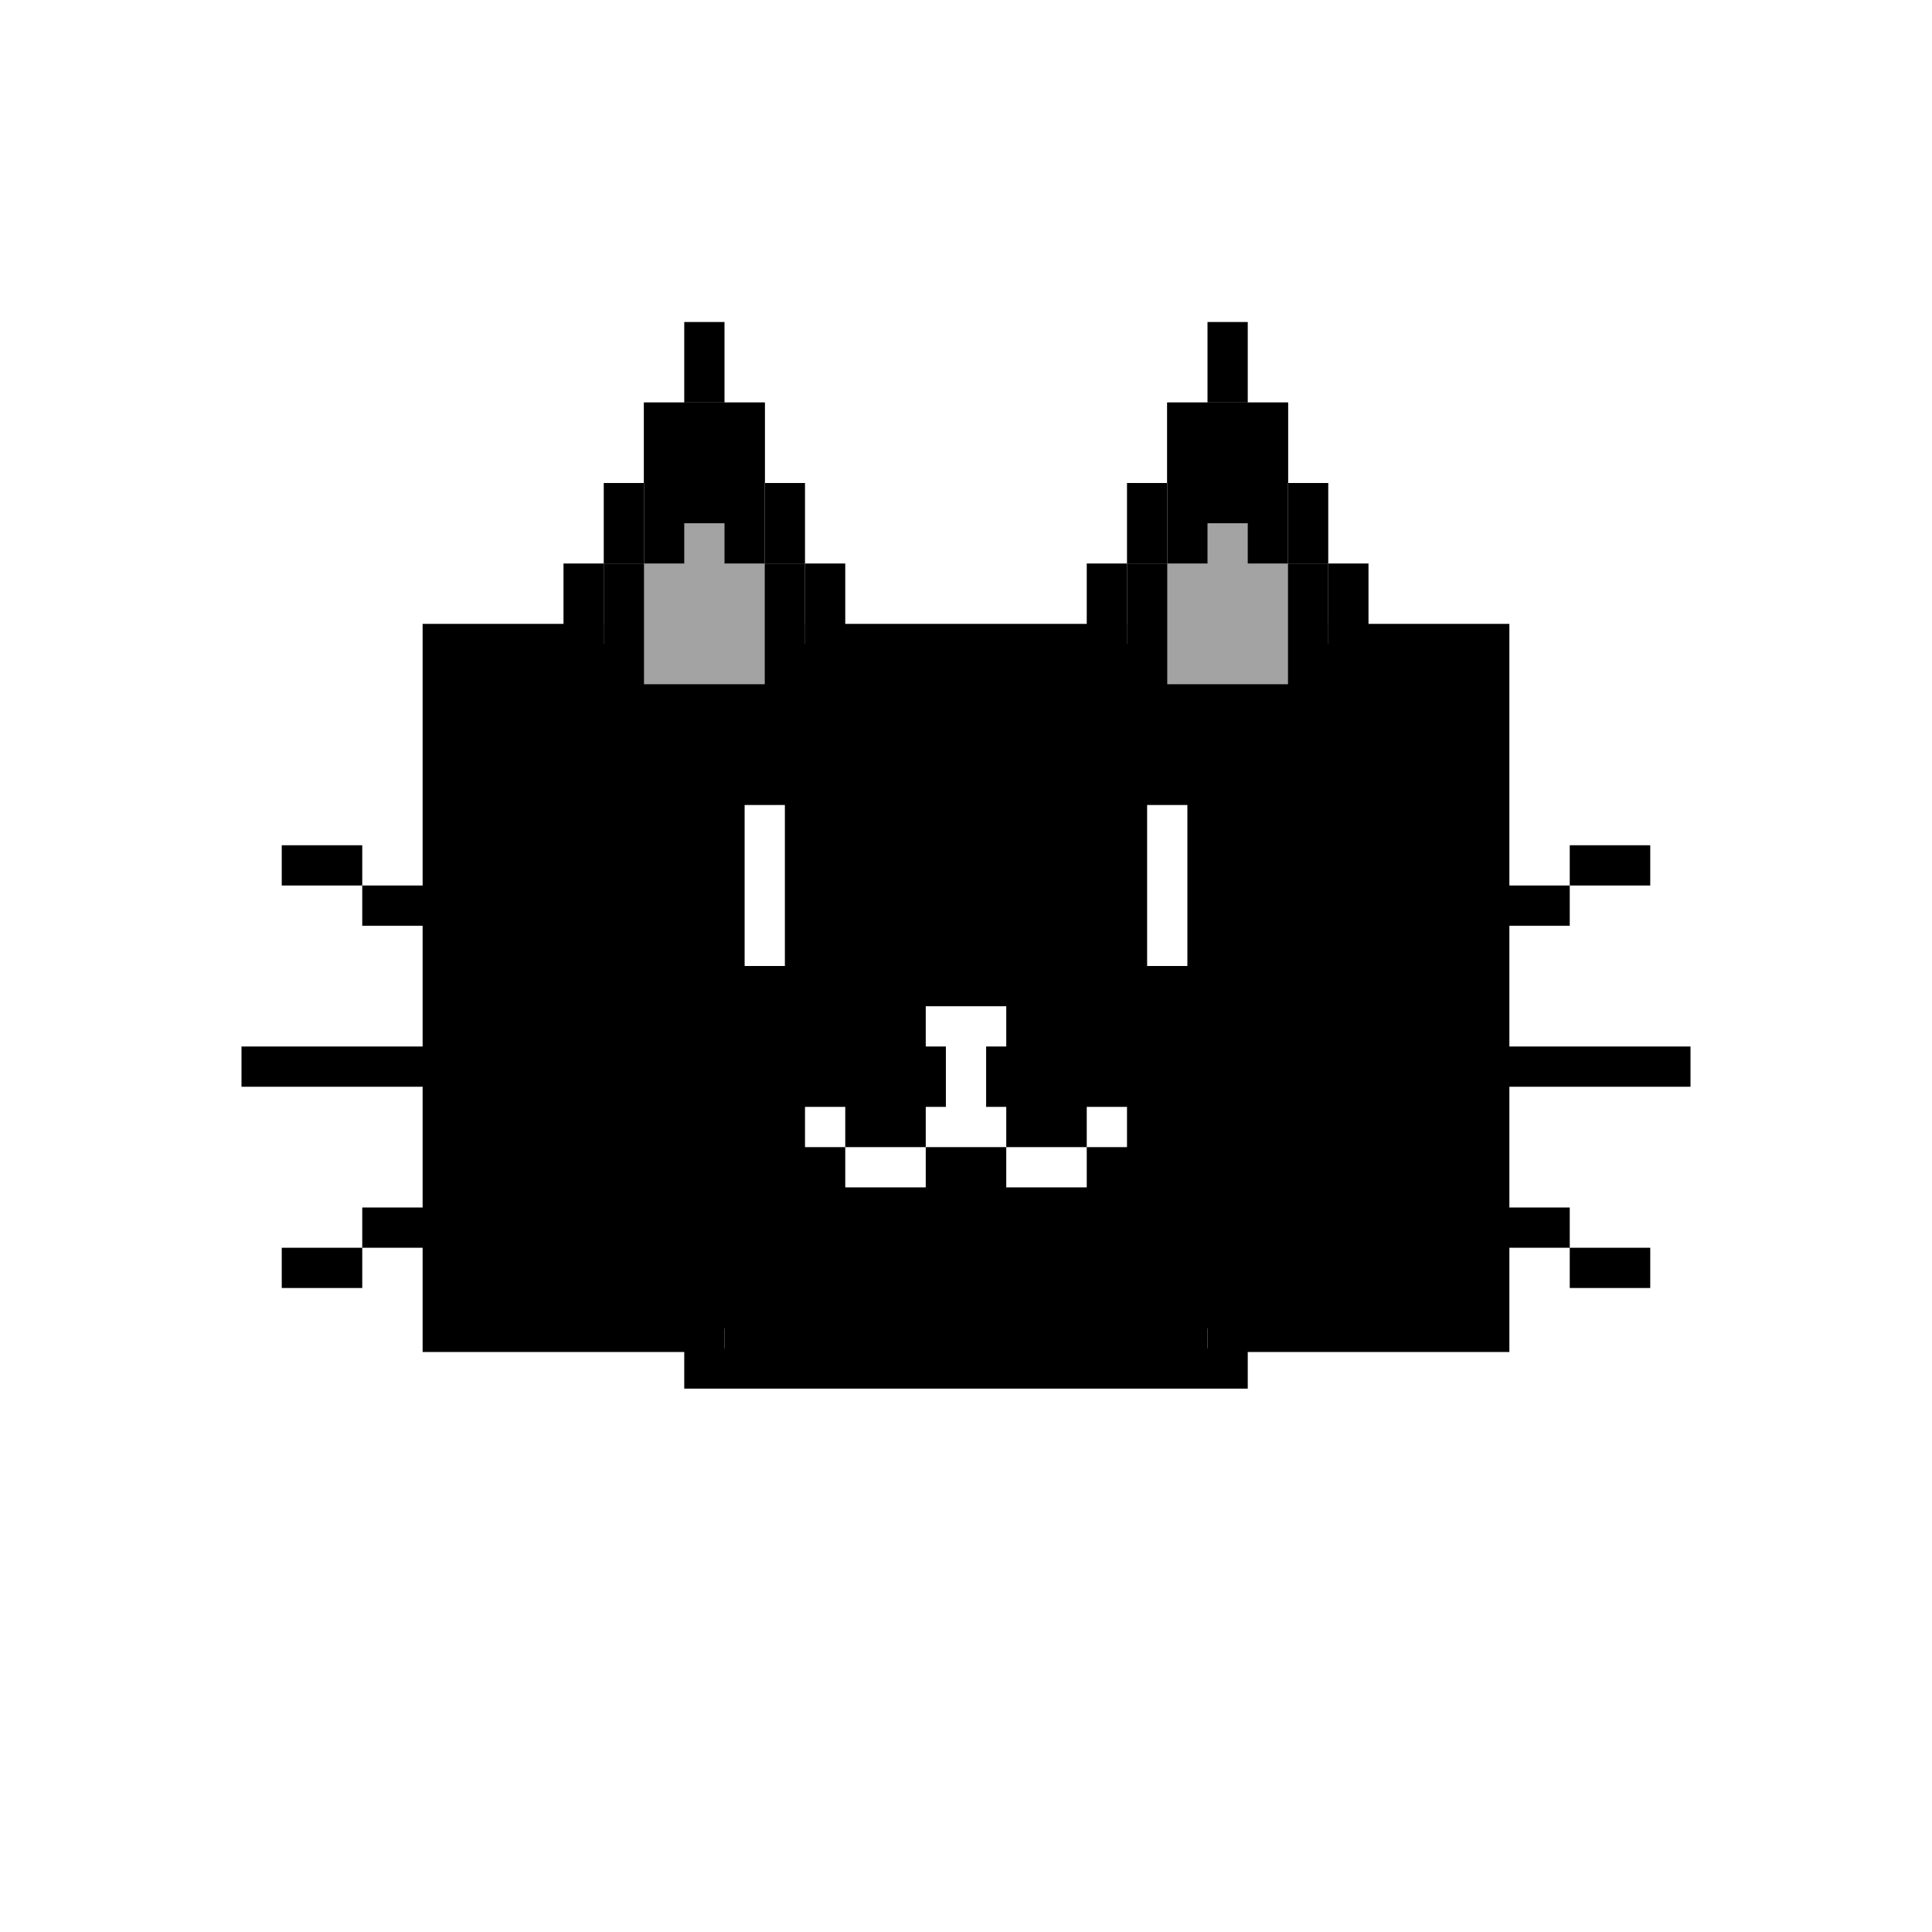
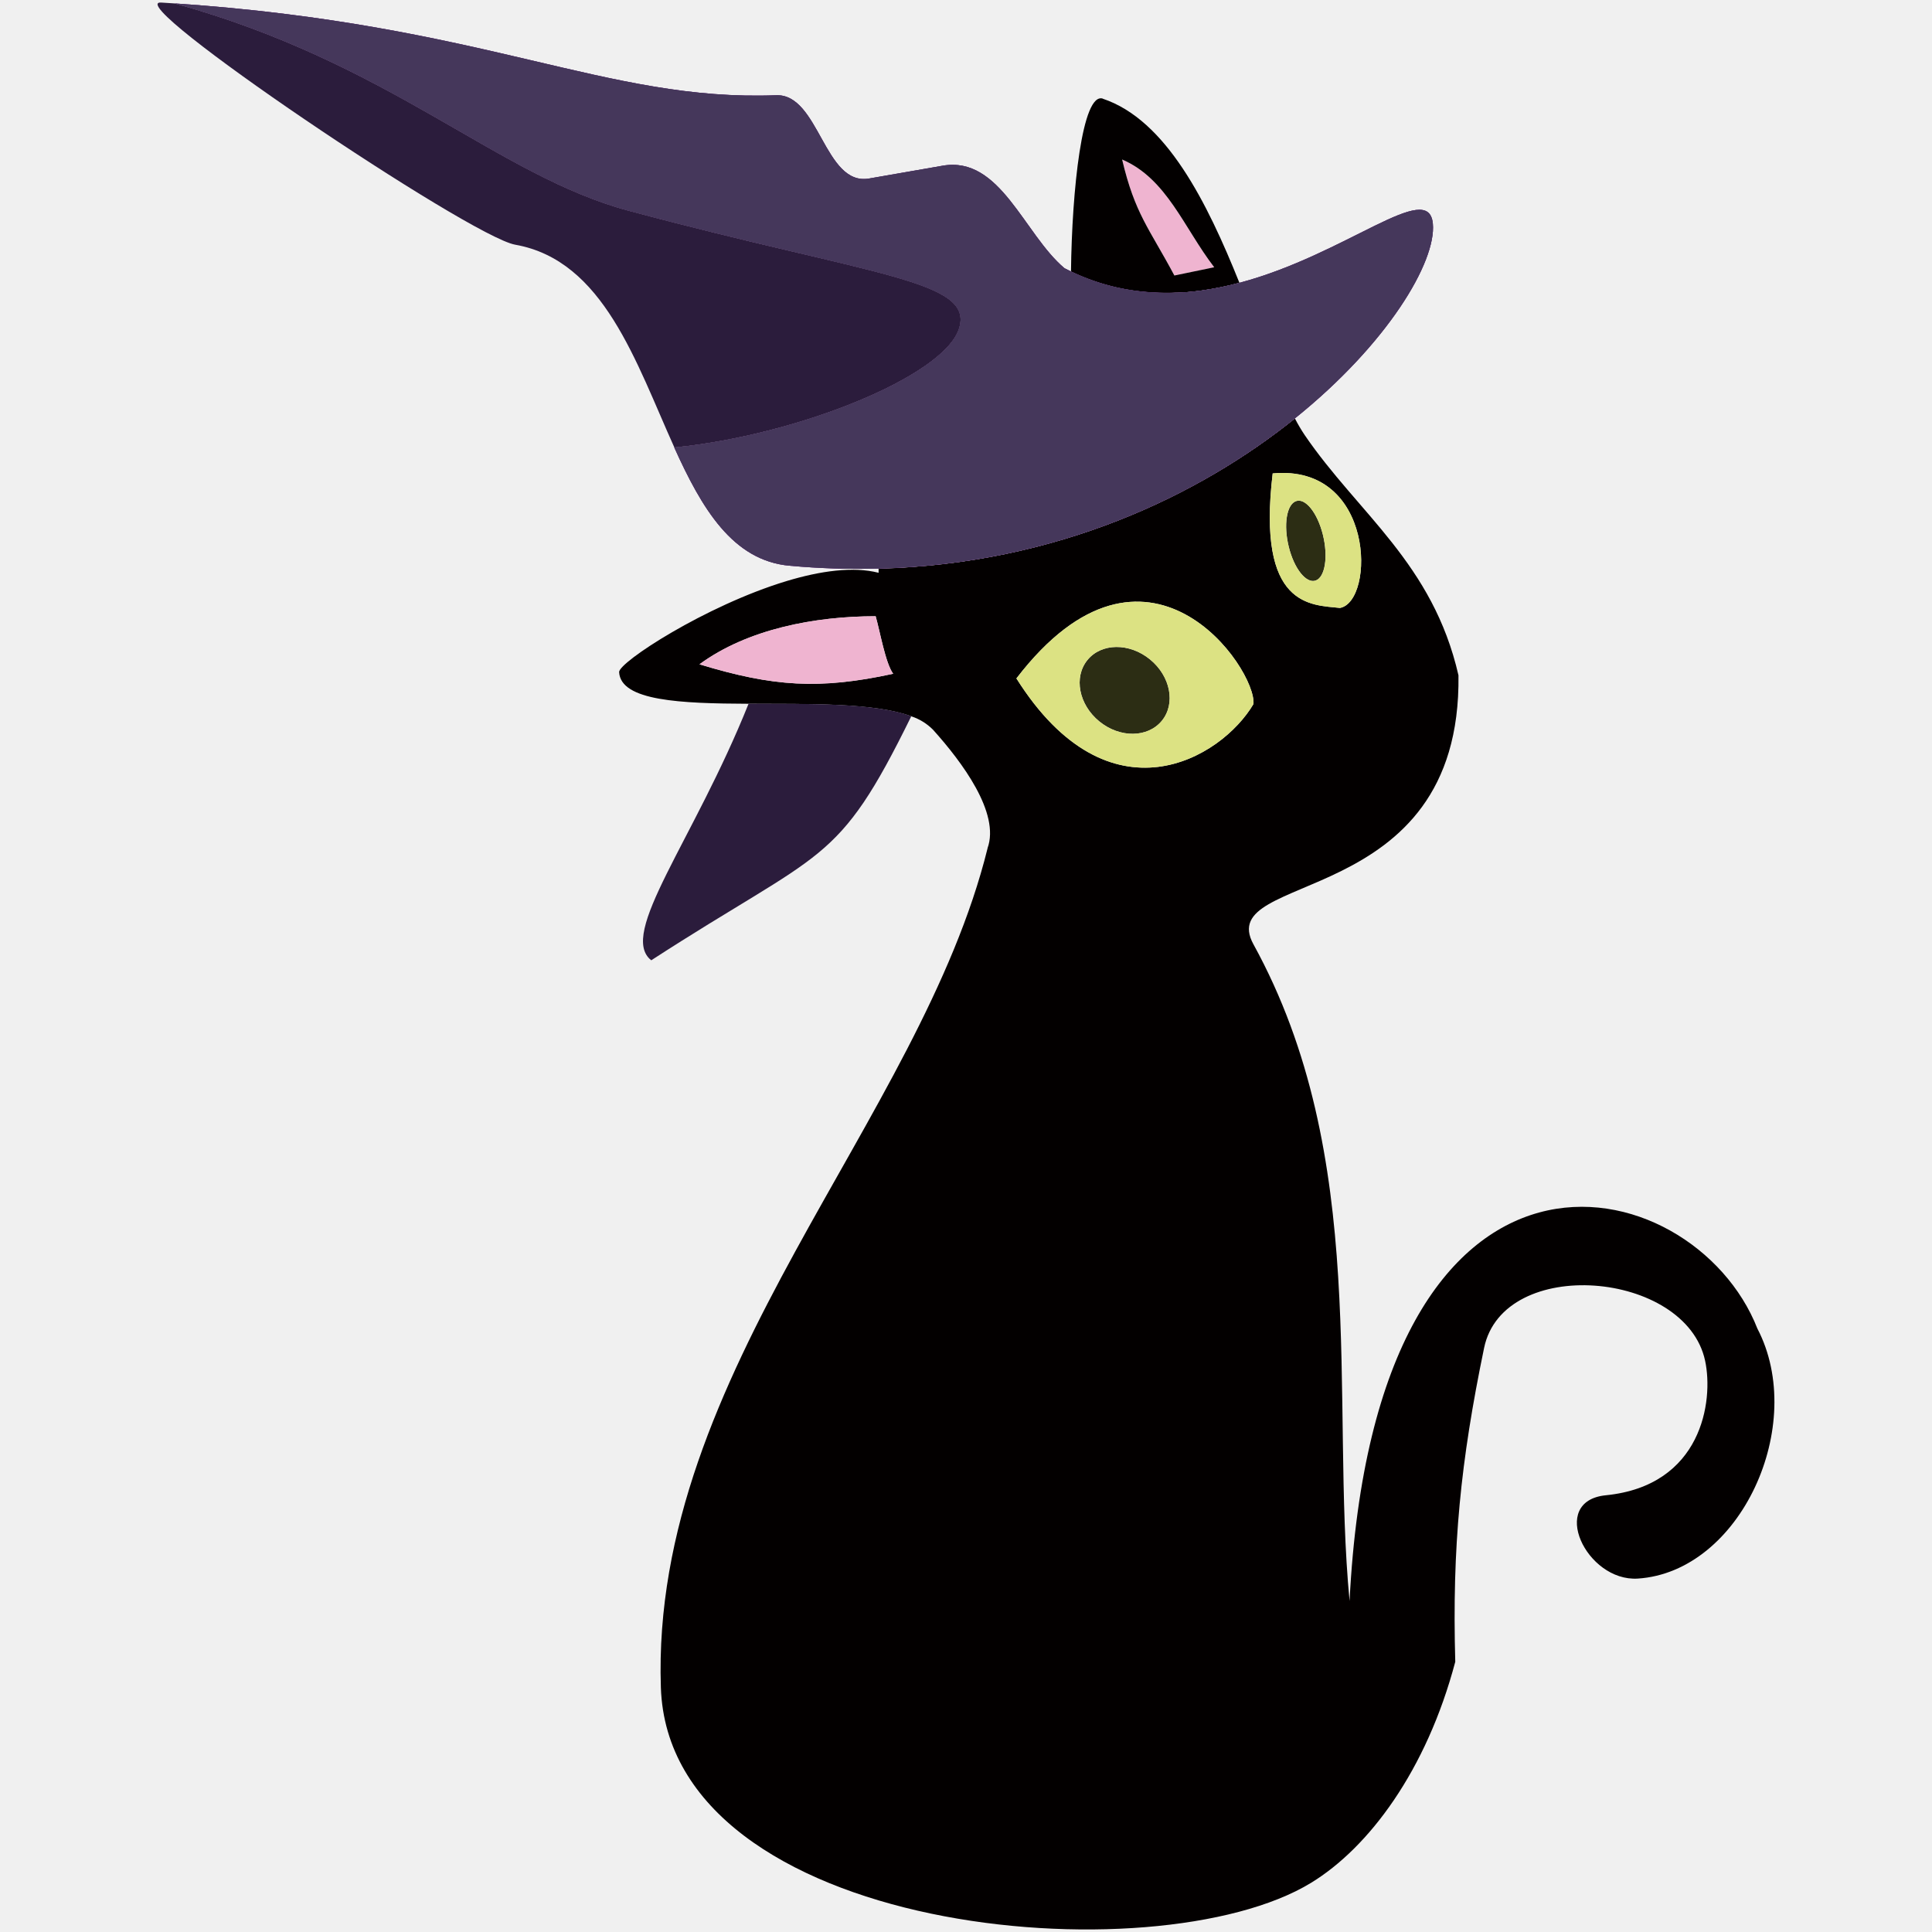
- <svg xmlns="http://www.w3.org/2000/svg" t="1771004498611" class="icon" viewBox="0 0 1024 1024" version="1.1" p-id="2034" width="200" height="200">
-   <path d="M0 1024h1024V0H0v1024z" fill="#FFFFFF" p-id="2035" />
-   <path d="M405.333 213.333h-64v85.333h-21.333v42.667h-85.333v362.667h149.333v21.333h256v-21.333h149.333V341.333h-85.333v-42.667h-21.333v-85.333h-64v85.333h-21.333v42.667h-170.667v-42.667h-21.333v-85.333z" fill="#000000" p-id="2036" />
-   <path d="M298.667 640h-64v21.333h64v-21.333z m490.667 0h-64v21.333h64v-21.333zM362.667 170.667h21.333v42.667h-21.333V170.667z m-21.333 85.333v-42.667h21.333v42.667h-21.333z m-21.333 42.667v-42.667h21.333v42.667h-21.333z m0 0v42.667h-21.333v-42.667h21.333z m85.333-42.667h-21.333v-42.667h21.333v42.667z m21.333 42.667h-21.333v-42.667h21.333v42.667z m0 0h21.333v42.667h-21.333v-42.667zM640 170.667h21.333v42.667h-21.333V170.667z m-21.333 85.333v-42.667h21.333v42.667h-21.333z m-21.333 42.667v-42.667h21.333v42.667h-21.333z m0 0v42.667h-21.333v-42.667h21.333z m85.333-42.667h-21.333v-42.667h21.333v42.667z m21.333 42.667h-21.333v-42.667h21.333v42.667z m0 0h21.333v42.667h-21.333v-42.667z" fill="#000000" p-id="2037" />
-   <path d="M416 512v-85.333h-21.333v85.333h21.333z m213.333 0v-85.333h-21.333v85.333h21.333z" fill="#FFFFFF" p-id="2038" />
-   <path d="M320 352h-74.667v343.253H384v19.413h256v-19.413h138.667V352H704v-21.333h96v385.92H661.333v19.413H362.667v-19.413h-138.667V330.667H320v21.333z m106.667-21.333h170.667v21.333h-170.667v-21.333z m64 213.333h42.667v21.333h-10.667V597.333h10.667v21.333h-42.667v-21.333h10.667v-32H490.667v-21.333zM448 618.667h42.667v21.333h-42.667v-21.333z m0 0h-21.333v-21.333h21.333v21.333z m128 0v21.333h-42.667v-21.333h42.667z m0 0v-21.333h21.333v21.333h-21.333z" fill="#000000" p-id="2039" />
-   <path d="M490.667 533.333h42.667v21.333h-10.667v32h10.667v21.333h-42.667v-21.333h10.667V554.667H490.667v-21.333z m-42.667 74.667h42.667v21.333h-42.667v-21.333z m0 0h-21.333v-21.333h21.333v21.333z m128 0v21.333h-42.667v-21.333h42.667z m0 0v-21.333h21.333v21.333h-21.333z" fill="#FFFFFF" p-id="2040" />
-   <path d="M874.667 448h-42.667v21.333h-42.667v21.333h-42.667v21.333h-21.333v21.333h21.333v-21.333h42.667v-21.333h42.667v-21.333h42.667v-21.333zM874.667 682.667h-42.667v-21.333h-42.667v-21.333h-42.667v-21.333h-21.333v-21.333h21.333v21.333h42.667v21.333h42.667v21.333h42.667v21.333zM810.667 554.667h-85.333v21.333h170.667v-21.333h-85.333zM213.333 554.667H128v21.333h170.667v-21.333h-85.333zM149.333 448h42.667v21.333h42.667v21.333h42.667v21.333h21.333v21.333h-21.333v-21.333h-42.667v-21.333H192v-21.333H149.333v-21.333zM149.333 682.667h42.667v-21.333h42.667v-21.333h42.667v-21.333h21.333v-21.333h-21.333v21.333h-42.667v21.333H192v21.333H149.333v21.333z" fill="#000000" p-id="2041" />
-   <path d="M384 277.333h-21.333v21.333h-21.333v64h64v-64h-21.333v-21.333z m277.333 0h-21.333v21.333h-21.333v64h64v-64h-21.333v-21.333z" fill="#CCCCCC" fill-opacity=".8" p-id="2042" />
+ <svg xmlns="http://www.w3.org/2000/svg" t="1771011242297" class="icon" viewBox="0 0 1024 1024" version="1.1" p-id="5294" width="200" height="200">
+   <path d="M523.448 449.557c-35.644 144.312-178.732 277.835-173.172 444.817 4.36 131.206 262.27 153.9 344.644 103.547 30.559-18.678 61.118-59.407 76.398-117.139-1.699-61.118 2.804-106.089 15.28-166.34 10.182-49.237 106.933-41.098 117.151 6.796 4.574 21.387-1.699 66.215-52.635 71.289-30.607 3.065-10.384 45.91 16.979 44.151 54.453-3.564 89.978-81.495 63.352-132.513-33.945-86.58-202.566-125.551-216.147 144.395-10.194-106.933 11.062-235.252-50.936-348.042-21.719-39.506 110.355-16.979 108.656-142.577-13.58-59.407-53.086-85.677-81.495-127.333a89.503 89.503 0 0 1-5.192-8.804c-50.579 40.658-125.789 77.087-220.65 79.606v2.186c-13.474-3.481-30.892-1.01-48.868 4.408-43.094 13.07-88.921 43.058-88.659 48.227 0.808 15.315 32.638 16.634 68.568 16.777 31.759 0.154 66.714-0.594 86.283 6.654a28.931 28.931 0 0 1 11.537 7.129c15.28 16.979 35.644 44.139 28.86 62.817z m140.914-76.398c-16.979 28.86-76.398 64.516-125.634-13.58 69.162-90.132 127.333-5.097 125.634 13.58z m-190.958-16.04c-39.042 8.483-63.625 6.879-102.667-5.014 25.462-18.678 61.118-25.486 93.376-25.486 2.21 7.521 5.157 24.868 9.291 30.476z m236.797-34.896c-15.28-1.699-44.139 0-35.644-71.289 54.322-5.109 54.322 67.89 35.644 71.289z" fill="#F7E8EA" p-id="5295" />
+   <path d="M523.448 449.557c-35.644 144.312-178.732 277.835-173.172 444.817 4.36 131.206 262.27 153.9 344.644 103.547 30.559-18.678 61.118-59.407 76.398-117.139-1.699-61.118 2.804-106.089 15.28-166.34 10.182-49.237 106.933-41.098 117.151 6.796 4.574 21.387-1.699 66.215-52.635 71.289-30.607 3.065-10.384 45.91 16.979 44.151 54.453-3.564 89.978-81.495 63.352-132.513-33.945-86.58-202.566-125.551-216.147 144.395-10.194-106.933 11.062-235.252-50.936-348.042-21.719-39.506 110.355-16.979 108.656-142.577-13.58-59.407-53.086-85.677-81.495-127.333a89.503 89.503 0 0 1-5.192-8.804c-50.579 40.658-125.789 77.087-220.65 79.606v2.186c-13.474-3.481-30.892-1.01-48.868 4.408-43.094 13.07-88.921 43.058-88.659 48.227 0.808 15.315 32.638 16.634 68.568 16.777 31.759 0.154 66.714-0.594 86.283 6.654a28.931 28.931 0 0 1 11.537 7.129c15.28 16.979 35.644 44.139 28.86 62.817z m-50.045-92.437c-39.042 8.483-63.625 6.879-102.667-5.014 25.462-18.678 61.118-25.486 93.376-25.486 2.21 7.521 5.157 24.868 9.291 30.476zM664.361 373.16c-16.979 28.86-76.398 64.516-125.634-13.58 69.162-90.132 127.333-5.097 125.634 13.58z m45.839-50.936c-15.28-1.699-44.139 0-35.644-71.289 54.322-5.109 54.322 67.89 35.644 71.289z" fill="#030000" p-id="5296" />
+   <path d="M576.368 349.825c-7.414 9.077-4.586 23.644 6.309 32.543s25.735 8.733 33.149-0.345 4.586-23.656-6.321-32.543-25.735-8.745-33.137 0.345zM686.912 265.609c-5.002 1.794-6.713 12.654-3.838 24.262s9.268 19.569 14.258 17.822 6.713-12.654 3.826-24.262-9.256-19.616-14.246-17.822z" fill="#2C2D14" p-id="5297" />
+   <path d="M664.361 373.16c1.699-18.678-56.472-103.713-125.634-13.58 49.237 78.097 108.656 42.44 125.634 13.58z m-87.994-23.335c7.402-9.089 22.242-9.244 33.137-0.345s13.735 23.478 6.273 32.543-22.254 9.232-33.149 0.345-13.676-23.466-6.262-32.543zM686.912 265.609c4.99-1.794 11.371 6.166 14.258 17.822s1.188 22.48-3.826 24.262-11.371-6.166-14.258-17.822-1.188-22.468 3.838-24.262z m-12.369-14.685c-8.483 71.289 20.377 69.601 35.644 71.289 18.689-3.386 18.689-76.386-35.644-71.289z" fill="#DCE283" p-id="5298" />
+   <path d="M464.112 326.62c-32.258 0-67.914 6.784-93.376 25.462 39.042 11.881 63.625 13.497 102.667 5.014-4.135-5.525-7.081-22.931-9.291-30.476zM594.748 84.536c6.772 28.872 14.4 36.535 27.696 61.486l21.113-4.349c-16.123-20.983-25.034-46.943-48.809-57.138z" fill="#EFB4D0" p-id="5299" />
+   <path d="M584.566 52.278c-10.99-3.659-16.42 48.583-16.919 91.689l2.222 1.022c0.713 0.333 1.438 0.653 2.162 0.962s1.533 0.642 2.305 0.951 1.414 0.57 2.115 0.832 1.521 0.57 2.269 0.844l2.115 0.725 2.376 0.772 1.984 0.594 2.376 0.665 1.913 0.499 2.531 0.594 1.913 0.416 2.519 0.487 1.889 0.333c0.915 0.154 1.83 0.297 2.745 0.416l1.545 0.214c0.986 0.131 1.972 0.238 2.958 0.333l1.414 0.143c1.022 0.095 2.044 0.166 3.054 0.238l1.188 0.071c1.069 0.059 2.127 0.107 3.196 0.131h5.406c1.081 0 2.151 0 3.232-0.071h0.749c1.188 0 2.376-0.119 3.481-0.214h0.63c1.188-0.083 2.376-0.19 3.564-0.309l1.366-0.154c0.915-0.095 1.83-0.202 2.733-0.321l1.366-0.19a166.589 166.589 0 0 0 19.949-4.063c-17.109-42.607-38.781-86.366-72.477-97.594z m10.182 32.258c23.763 10.194 32.686 36.155 48.809 57.114l-21.113 4.372c-13.295-24.951-20.923-32.614-27.696-61.486z" fill="#030000" p-id="5300" />
+   <path d="M333.298 111.709c129.983 34.813 183.782 36.69 174.871 62.829-8.602 25.224-85.796 56.247-150.775 62.651 14.579 32.294 30.892 59.918 61.082 62.651a403.398 403.398 0 0 0 47.205 1.533c94.861-2.531 170.071-38.959 220.65-79.606 49.142-39.506 75.031-83.004 73.106-103.25-2.257-23.668-45.672 16.278-102.43 31.379a166.637 166.637 0 0 1-19.949 4.087l-1.366 0.178-2.733 0.333-1.366 0.143c-1.188 0.119-2.376 0.226-3.564 0.321h-0.63c-1.188 0.071-2.376 0.143-3.481 0.19h-0.749a121.808 121.808 0 0 1-26.602-1.83c-1.485-0.273-2.958-0.57-4.444-0.903a115.25 115.25 0 0 1-24.393-8.471c-1.188-0.558-2.376-1.188-3.493-1.735-21.505-18.107-33.993-59.633-64.516-54.334l-39.042 6.796c-23.763 4.135-26.448-44.983-49.237-44.139-90.418 3.398-153.579-37.581-318.802-48.714 115.024 31.795 170.736 91.154 240.658 109.891z" fill="#9A70AD" p-id="5301" />
+   <path d="M508.168 174.538c-8.602 25.224-85.796 56.247-150.775 62.651 14.579 32.294 30.892 59.918 61.082 62.651a398.158 398.158 0 0 0 47.205 1.509c94.861-2.531 170.071-38.947 220.65-79.606 49.142-39.506 75.031-83.004 73.106-103.25-2.257-23.668-45.672 16.278-102.43 31.379l-0.273 0.083a169.667 169.667 0 0 1-19.676 4.004l-1.366 0.178-2.733 0.333-1.366 0.143c-1.188 0.119-2.376 0.226-3.564 0.321h-0.63c-1.188 0.071-2.376 0.143-3.481 0.19h-0.749c-2.935 0.107-5.881 0.131-8.84 0a118.315 118.315 0 0 1-17.822-1.865c-1.485-0.273-2.958-0.57-4.444-0.903a115.25 115.25 0 0 1-24.393-8.471c-1.188-0.558-2.376-1.188-3.493-1.735-21.505-18.107-33.993-59.633-64.516-54.334l-39.042 6.796c-23.763 4.135-26.448-44.983-49.237-44.139C321.024 53.93 257.862 12.951 92.639 1.818c115.024 31.795 170.736 91.154 240.658 109.891 129.983 34.813 183.782 36.69 174.871 62.829z" fill="#57246E" p-id="5302" />
+   <path d="M273.071 129.698c46.943 8.317 63.981 62.437 84.358 107.479 64.979-6.404 142.173-37.426 150.775-62.651 8.911-26.139-44.888-28.005-174.871-62.817C263.375 92.972 207.663 33.613 92.639 1.818c-2.376-0.166-4.753-0.321-7.212-0.463-22.729-1.39 163.5 124.066 187.643 128.343zM396.768 372.958c-29.181 72.916-69.364 122.046-51.589 136.018 91.677-59.407 98.473-49.237 137.824-129.365-19.521-7.248-54.476-6.499-86.235-6.654z" fill="#2B1C3C" p-id="5303" />
+   <path d="M684.857 222.919l1.473-1.188-1.473 1.188z m-61.783-67.724c-2.935 0.107-5.881 0.131-8.84 0a115.357 115.357 0 0 1-17.822-1.889l1.889 0.333c0.915 0.154 1.83 0.297 2.745 0.416l1.545 0.214c0.986 0.131 1.972 0.238 2.958 0.333l1.414 0.143c1.022 0.095 2.044 0.166 3.054 0.238l1.188 0.071c1.069 0.059 2.127 0.107 3.196 0.131h5.406l3.232-0.059z m-114.905 19.343c-8.602 25.224-85.796 56.247-150.775 62.651 14.579 32.294 30.892 59.918 61.082 62.651a398.158 398.158 0 0 0 47.205 1.509c93.946-2.495 168.609-38.246 219.177-78.417l1.473-1.188c49.142-39.506 75.031-83.004 73.106-103.25-2.257-23.668-45.672 16.278-102.43 31.379l-0.273 0.083a169.667 169.667 0 0 1-19.676 4.004l-1.366 0.178-2.733 0.333-1.366 0.143c-1.188 0.119-2.376 0.226-3.564 0.321h-0.63c-1.188 0.071-2.376 0.143-3.481 0.19h-0.749c-2.935 0.107-5.881 0.131-8.84 0a118.315 118.315 0 0 1-17.822-1.865c-1.485-0.273-2.958-0.57-4.444-0.903a115.25 115.25 0 0 1-24.393-8.471c-1.188-0.558-2.376-1.188-3.493-1.735-21.505-18.107-33.993-59.633-64.516-54.334l-39.042 6.796c-23.763 4.135-26.448-44.983-49.237-44.139C321.024 53.93 257.862 12.951 92.639 1.818c115.024 31.795 170.736 91.154 240.658 109.891 129.983 34.813 183.782 36.69 174.871 62.829z" fill="#45375B" p-id="5304" />
</svg>
